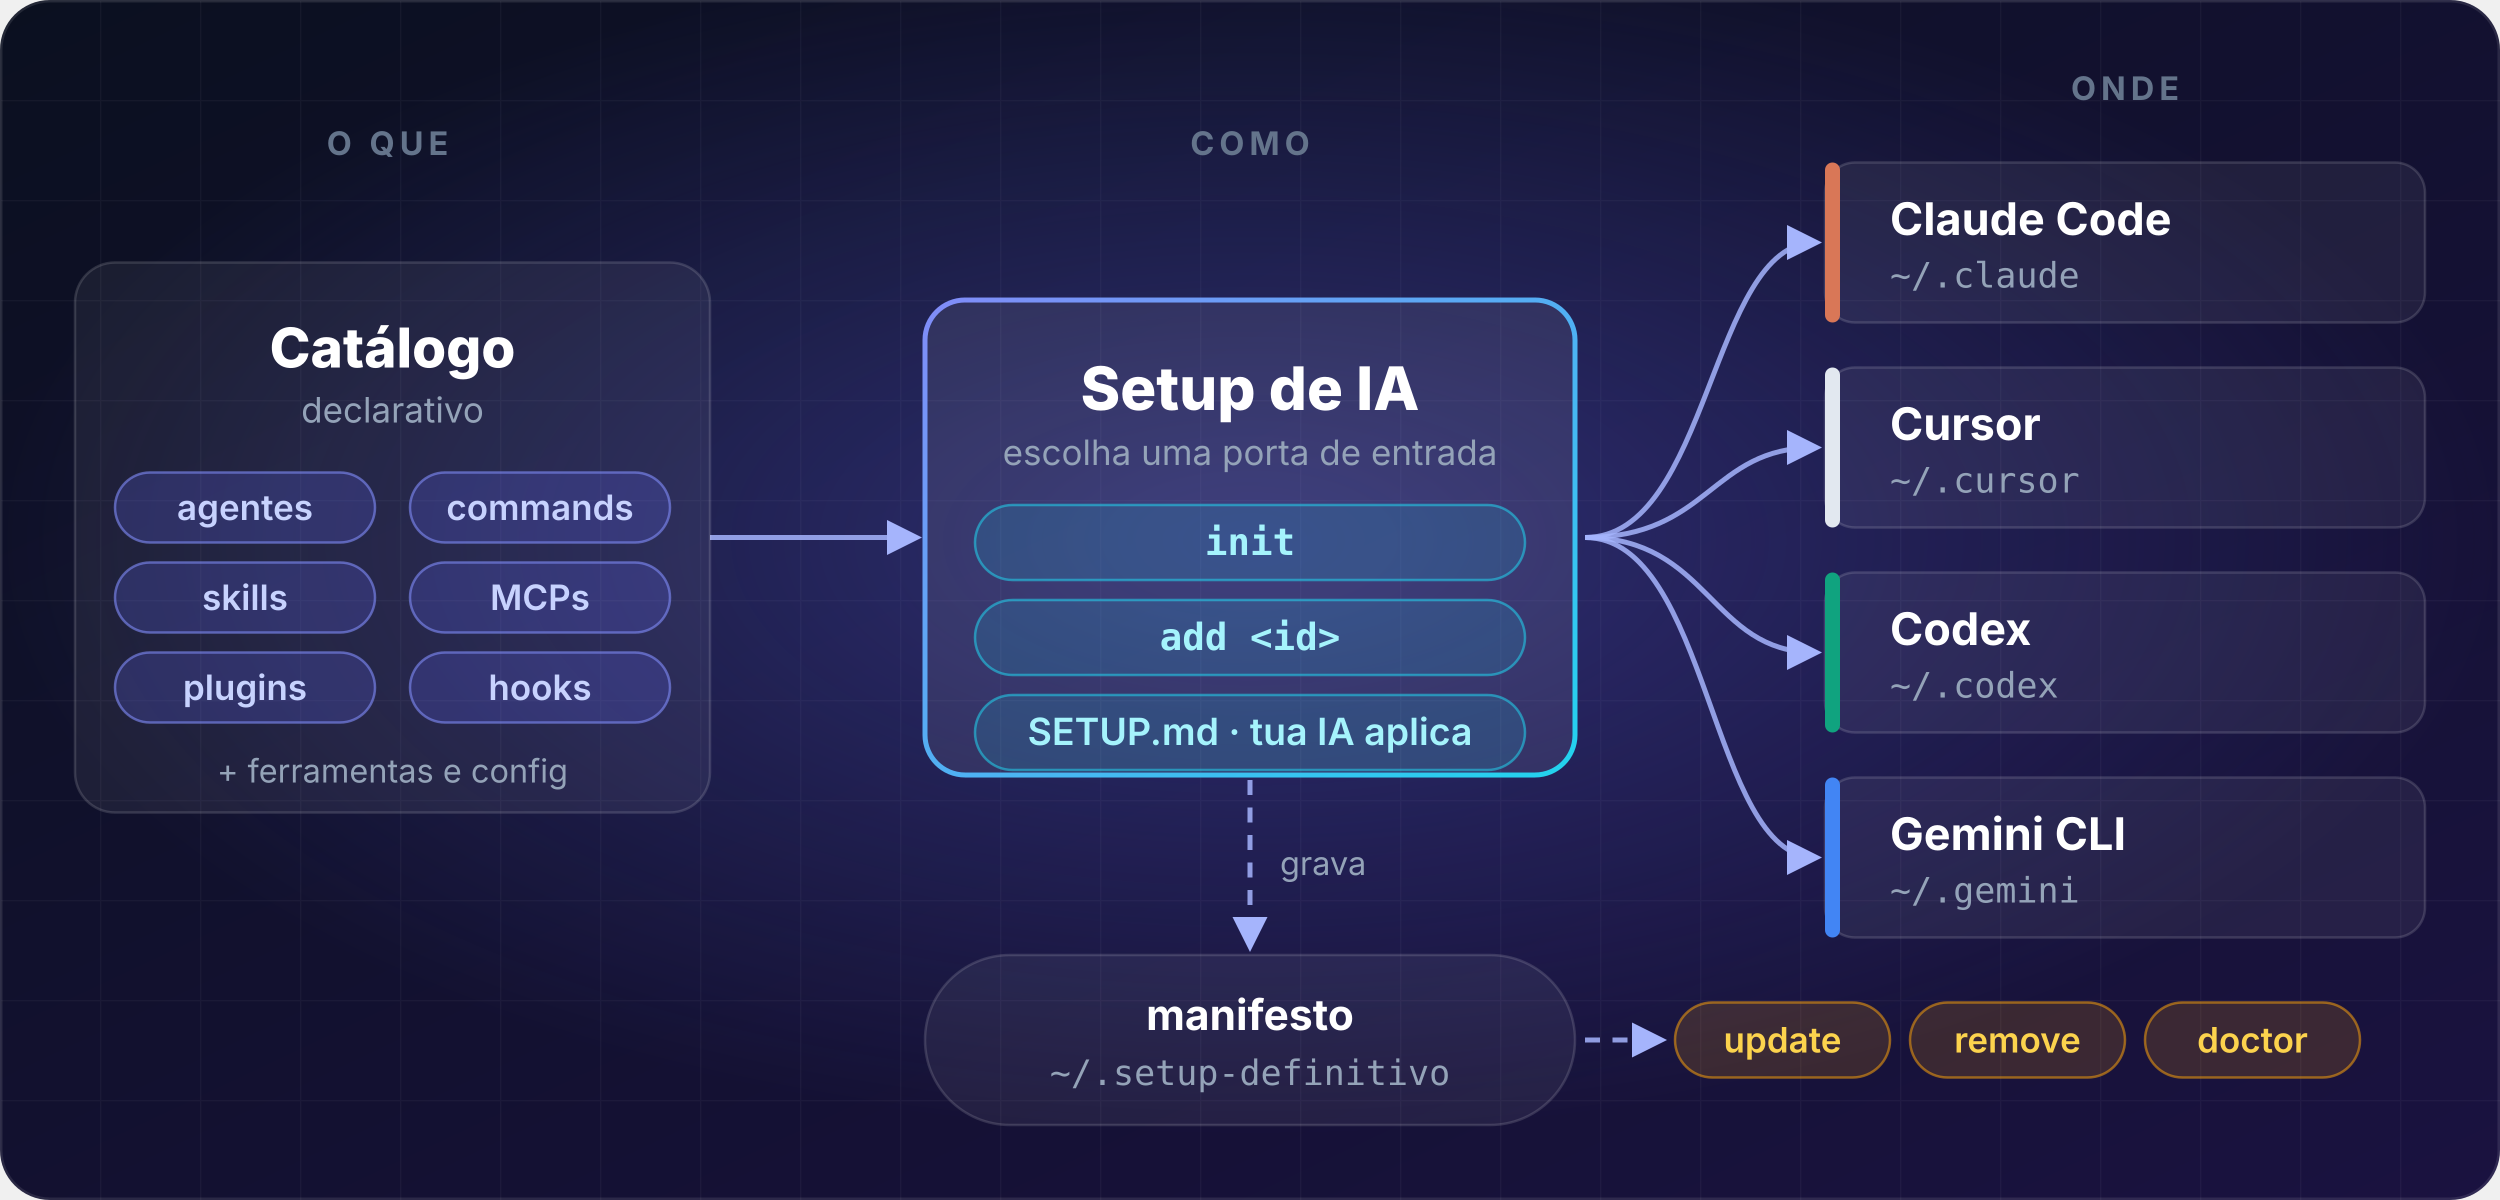
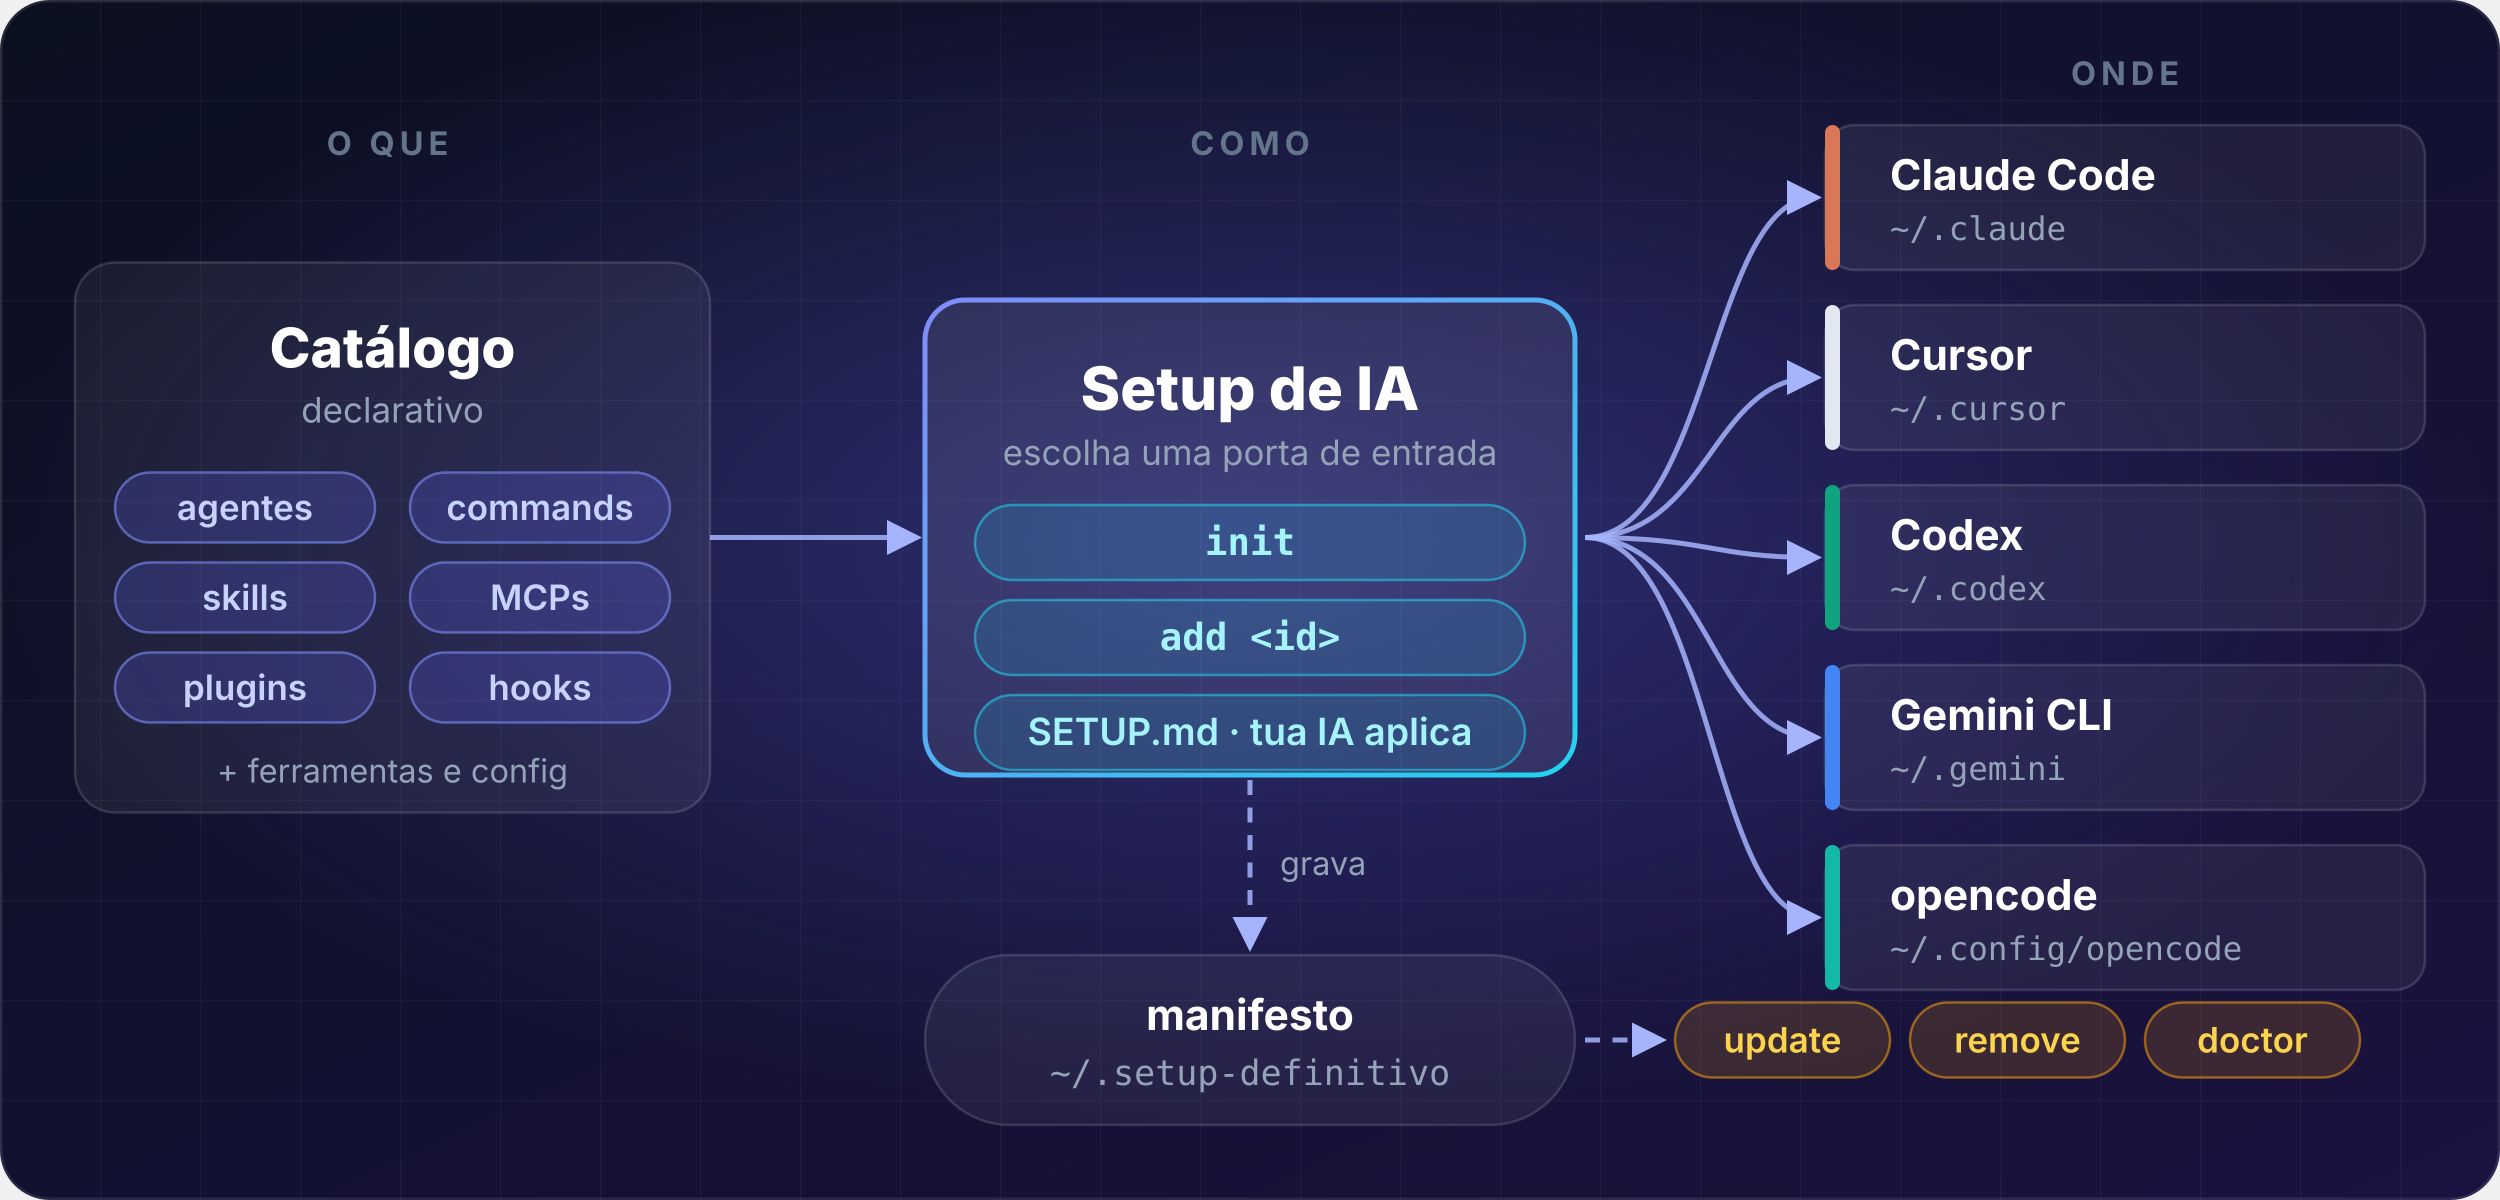
<svg xmlns="http://www.w3.org/2000/svg" viewBox="0 0 1000 480" width="1000" height="480" role="img" aria-labelledby="t d">
  <defs>
    <linearGradient id="bg" x1="0" y1="0" x2="1" y2="1">
      <stop offset="0" stop-color="#0b1020" />
      <stop offset="1" stop-color="#1a1240" />
    </linearGradient>
    <radialGradient id="glowA" cx="0.5" cy="0.45" r="0.5">
      <stop offset="0" stop-color="#6366f1" stop-opacity="0.35" />
      <stop offset="1" stop-color="#6366f1" stop-opacity="0" />
    </radialGradient>
    <linearGradient id="edge" x1="0" y1="0" x2="1" y2="1">
      <stop offset="0" stop-color="#818cf8" />
      <stop offset="1" stop-color="#22d3ee" />
    </linearGradient>
    <pattern id="grid" width="40" height="40" patternUnits="userSpaceOnUse">
      <path d="M40 0H0V40" fill="none" stroke="#ffffff" stroke-opacity="0.04" />
    </pattern>
    <marker id="arr" viewBox="0 0 10 10" refX="8" refY="5" markerWidth="7" markerHeight="7" orient="auto-start-reverse">
      <path d="M0 0L10 5L0 10z" fill="#a5b4fc" />
    </marker>
  </defs>
  <rect width="1000" height="480" rx="20" fill="url(#bg)" />
  <rect width="1000" height="480" rx="20" fill="url(#grid)" />
  <rect width="1000" height="480" rx="20" fill="url(#glowA)" />
  <rect x="0.5" y="0.5" width="999" height="479" rx="19.5" fill="none" stroke="#ffffff" stroke-opacity="0.10" />
  <g font-family="Inter, -apple-system, 'Segoe UI', Helvetica, Arial, sans-serif">
    <g font-size="13" font-weight="700" letter-spacing="2" fill="#64748b" text-anchor="middle">
      <text x="155" y="62">O QUE</text>
      <text x="500" y="62">COMO</text>
-       <text x="850" y="40">ONDE</text>
+       <text x="850" y="34">ONDE</text>
    </g>
    <g fill="none" stroke="#a5b4fc" stroke-opacity="0.85" stroke-width="2" marker-end="url(#arr)">
      <path d="M284 215 H366" />
-       <path d="M634 215 C684 215 684 97 726 97" />
-       <path d="M634 215 C684 215 684 179 726 179" />
-       <path d="M634 215 C684 215 684 261 726 261" />
-       <path d="M634 215 C684 215 684 343 726 343" />
+       <path d="M634 215 C684 215 684 79 726 79" />
+       <path d="M634 215 C684 215 684 151 726 151" />
+       <path d="M634 215 C684 215 684 223 726 223" />
+       <path d="M634 215 C684 215 684 295 726 295" />
+       <path d="M634 215 C684 215 684 367 726 367" />
    </g>
    <path d="M500 312 V378" fill="none" stroke="#a5b4fc" stroke-opacity="0.85" stroke-width="2" stroke-dasharray="6 5" marker-end="url(#arr)" />
    <path d="M634 416 H664" fill="none" stroke="#a5b4fc" stroke-opacity="0.85" stroke-width="2" stroke-dasharray="6 5" marker-end="url(#arr)" />
    <text x="512" y="350" font-size="13" fill="#94a3b8">grava</text>
    <g transform="translate(30,105)">
      <rect width="254" height="220" rx="16" fill="#ffffff" fill-opacity="0.06" stroke="#ffffff" stroke-opacity="0.14" />
      <text x="127" y="42" text-anchor="middle" font-size="22" font-weight="800" fill="#ffffff">Catálogo</text>
      <text x="127" y="64" text-anchor="middle" font-size="14" fill="#94a3b8">declarativo</text>
      <g font-size="14" font-weight="600" fill="#c7d2fe" text-anchor="middle">
        <g transform="translate(16,84)">
          <rect width="104" height="28" rx="14" fill="#6366f1" fill-opacity="0.22" stroke="#818cf8" stroke-opacity="0.6" />
          <text x="52" y="19">agentes</text>
        </g>
        <g transform="translate(134,84)">
          <rect width="104" height="28" rx="14" fill="#6366f1" fill-opacity="0.22" stroke="#818cf8" stroke-opacity="0.6" />
          <text x="52" y="19">commands</text>
        </g>
        <g transform="translate(16,120)">
          <rect width="104" height="28" rx="14" fill="#6366f1" fill-opacity="0.22" stroke="#818cf8" stroke-opacity="0.6" />
          <text x="52" y="19">skills</text>
        </g>
        <g transform="translate(134,120)">
          <rect width="104" height="28" rx="14" fill="#6366f1" fill-opacity="0.22" stroke="#818cf8" stroke-opacity="0.6" />
          <text x="52" y="19">MCPs</text>
        </g>
        <g transform="translate(16,156)">
          <rect width="104" height="28" rx="14" fill="#6366f1" fill-opacity="0.22" stroke="#818cf8" stroke-opacity="0.6" />
          <text x="52" y="19">plugins</text>
        </g>
        <g transform="translate(134,156)">
          <rect width="104" height="28" rx="14" fill="#6366f1" fill-opacity="0.22" stroke="#818cf8" stroke-opacity="0.6" />
          <text x="52" y="19">hooks</text>
        </g>
      </g>
      <text x="127" y="208" text-anchor="middle" font-size="13" fill="#94a3b8">+ ferramentas e config</text>
    </g>
    <g transform="translate(370,120)">
      <rect width="260" height="190" rx="16" fill="#ffffff" fill-opacity="0.08" stroke="url(#edge)" stroke-width="2" />
      <text x="130" y="44" text-anchor="middle" font-size="24" font-weight="800" fill="#ffffff">Setup de IA</text>
      <text x="130" y="66" text-anchor="middle" font-size="14" fill="#94a3b8">escolha uma porta de entrada</text>
      <g font-size="15" font-weight="600" text-anchor="middle">
        <g transform="translate(20,82)">
          <rect width="220" height="30" rx="15" fill="#22d3ee" fill-opacity="0.14" stroke="#22d3ee" stroke-opacity="0.55" />
          <text x="110" y="20" fill="#a5f3fc" font-family="ui-monospace, SFMono-Regular, Menlo, Consolas, monospace">init</text>
        </g>
        <g transform="translate(20,120)">
          <rect width="220" height="30" rx="15" fill="#22d3ee" fill-opacity="0.14" stroke="#22d3ee" stroke-opacity="0.55" />
          <text x="110" y="20" fill="#a5f3fc" font-family="ui-monospace, SFMono-Regular, Menlo, Consolas, monospace">add &lt;id&gt;</text>
        </g>
        <g transform="translate(20,158)">
          <rect width="220" height="30" rx="15" fill="#22d3ee" fill-opacity="0.14" stroke="#22d3ee" stroke-opacity="0.55" />
          <text x="110" y="20" fill="#a5f3fc">SETUP.md · tua IA aplica</text>
        </g>
      </g>
    </g>
    <g>
-       <g transform="translate(730,65)">
-         <rect width="240" height="64" rx="12" fill="#ffffff" fill-opacity="0.06" stroke="#ffffff" stroke-opacity="0.14" />
-         <rect width="6" height="64" rx="3" fill="#d97757" />
-         <text x="26" y="29" font-size="18" font-weight="700" fill="#ffffff">Claude Code</text>
-         <text x="26" y="50" font-size="14" fill="#94a3b8" font-family="ui-monospace, SFMono-Regular, Menlo, Consolas, monospace">~/.claude</text>
+       <g transform="translate(730,50)">
+         <rect width="240" height="58" rx="12" fill="#ffffff" fill-opacity="0.06" stroke="#ffffff" stroke-opacity="0.14" />
+         <rect width="6" height="58" rx="3" fill="#d97757" />
+         <text x="26" y="26" font-size="17" font-weight="700" fill="#ffffff">Claude Code</text>
+         <text x="26" y="46" font-size="13" fill="#94a3b8" font-family="ui-monospace, SFMono-Regular, Menlo, Consolas, monospace">~/.claude</text>
      </g>
-       <g transform="translate(730,147)">
-         <rect width="240" height="64" rx="12" fill="#ffffff" fill-opacity="0.06" stroke="#ffffff" stroke-opacity="0.14" />
-         <rect width="6" height="64" rx="3" fill="#e2e8f0" />
-         <text x="26" y="29" font-size="18" font-weight="700" fill="#ffffff">Cursor</text>
-         <text x="26" y="50" font-size="14" fill="#94a3b8" font-family="ui-monospace, SFMono-Regular, Menlo, Consolas, monospace">~/.cursor</text>
+       <g transform="translate(730,122)">
+         <rect width="240" height="58" rx="12" fill="#ffffff" fill-opacity="0.06" stroke="#ffffff" stroke-opacity="0.14" />
+         <rect width="6" height="58" rx="3" fill="#e2e8f0" />
+         <text x="26" y="26" font-size="17" font-weight="700" fill="#ffffff">Cursor</text>
+         <text x="26" y="46" font-size="13" fill="#94a3b8" font-family="ui-monospace, SFMono-Regular, Menlo, Consolas, monospace">~/.cursor</text>
      </g>
-       <g transform="translate(730,229)">
-         <rect width="240" height="64" rx="12" fill="#ffffff" fill-opacity="0.06" stroke="#ffffff" stroke-opacity="0.14" />
-         <rect width="6" height="64" rx="3" fill="#10a37f" />
-         <text x="26" y="29" font-size="18" font-weight="700" fill="#ffffff">Codex</text>
-         <text x="26" y="50" font-size="14" fill="#94a3b8" font-family="ui-monospace, SFMono-Regular, Menlo, Consolas, monospace">~/.codex</text>
+       <g transform="translate(730,194)">
+         <rect width="240" height="58" rx="12" fill="#ffffff" fill-opacity="0.06" stroke="#ffffff" stroke-opacity="0.14" />
+         <rect width="6" height="58" rx="3" fill="#10a37f" />
+         <text x="26" y="26" font-size="17" font-weight="700" fill="#ffffff">Codex</text>
+         <text x="26" y="46" font-size="13" fill="#94a3b8" font-family="ui-monospace, SFMono-Regular, Menlo, Consolas, monospace">~/.codex</text>
      </g>
-       <g transform="translate(730,311)">
-         <rect width="240" height="64" rx="12" fill="#ffffff" fill-opacity="0.06" stroke="#ffffff" stroke-opacity="0.14" />
-         <rect width="6" height="64" rx="3" fill="#4285f4" />
-         <text x="26" y="29" font-size="18" font-weight="700" fill="#ffffff">Gemini CLI</text>
-         <text x="26" y="50" font-size="14" fill="#94a3b8" font-family="ui-monospace, SFMono-Regular, Menlo, Consolas, monospace">~/.gemini</text>
+       <g transform="translate(730,266)">
+         <rect width="240" height="58" rx="12" fill="#ffffff" fill-opacity="0.06" stroke="#ffffff" stroke-opacity="0.14" />
+         <rect width="6" height="58" rx="3" fill="#4285f4" />
+         <text x="26" y="26" font-size="17" font-weight="700" fill="#ffffff">Gemini CLI</text>
+         <text x="26" y="46" font-size="13" fill="#94a3b8" font-family="ui-monospace, SFMono-Regular, Menlo, Consolas, monospace">~/.gemini</text>
+       </g>
+       <g transform="translate(730,338)">
+         <rect width="240" height="58" rx="12" fill="#ffffff" fill-opacity="0.06" stroke="#ffffff" stroke-opacity="0.14" />
+         <rect width="6" height="58" rx="3" fill="#14b8a6" />
+         <text x="26" y="26" font-size="17" font-weight="700" fill="#ffffff">opencode</text>
+         <text x="26" y="46" font-size="13" fill="#94a3b8" font-family="ui-monospace, SFMono-Regular, Menlo, Consolas, monospace">~/.config/opencode</text>
      </g>
    </g>
    <g transform="translate(370,382)">
      <rect width="260" height="68" rx="34" fill="#ffffff" fill-opacity="0.06" stroke="#ffffff" stroke-opacity="0.14" />
      <text x="130" y="30" text-anchor="middle" font-size="17" font-weight="700" fill="#ffffff">manifesto</text>
      <text x="130" y="52" text-anchor="middle" font-size="14" fill="#94a3b8" font-family="ui-monospace, SFMono-Regular, Menlo, Consolas, monospace">~/.setup-definitivo</text>
    </g>
    <g font-size="14" font-weight="600" text-anchor="middle" fill="#fcd34d">
      <g transform="translate(670,401)">
        <rect width="86" height="30" rx="15" fill="#f59e0b" fill-opacity="0.16" stroke="#f59e0b" stroke-opacity="0.55" />
        <text x="43" y="20">update</text>
      </g>
      <g transform="translate(764,401)">
        <rect width="86" height="30" rx="15" fill="#f59e0b" fill-opacity="0.16" stroke="#f59e0b" stroke-opacity="0.55" />
        <text x="43" y="20">remove</text>
      </g>
      <g transform="translate(858,401)">
        <rect width="86" height="30" rx="15" fill="#f59e0b" fill-opacity="0.16" stroke="#f59e0b" stroke-opacity="0.55" />
        <text x="43" y="20">doctor</text>
      </g>
    </g>
  </g>
</svg>
